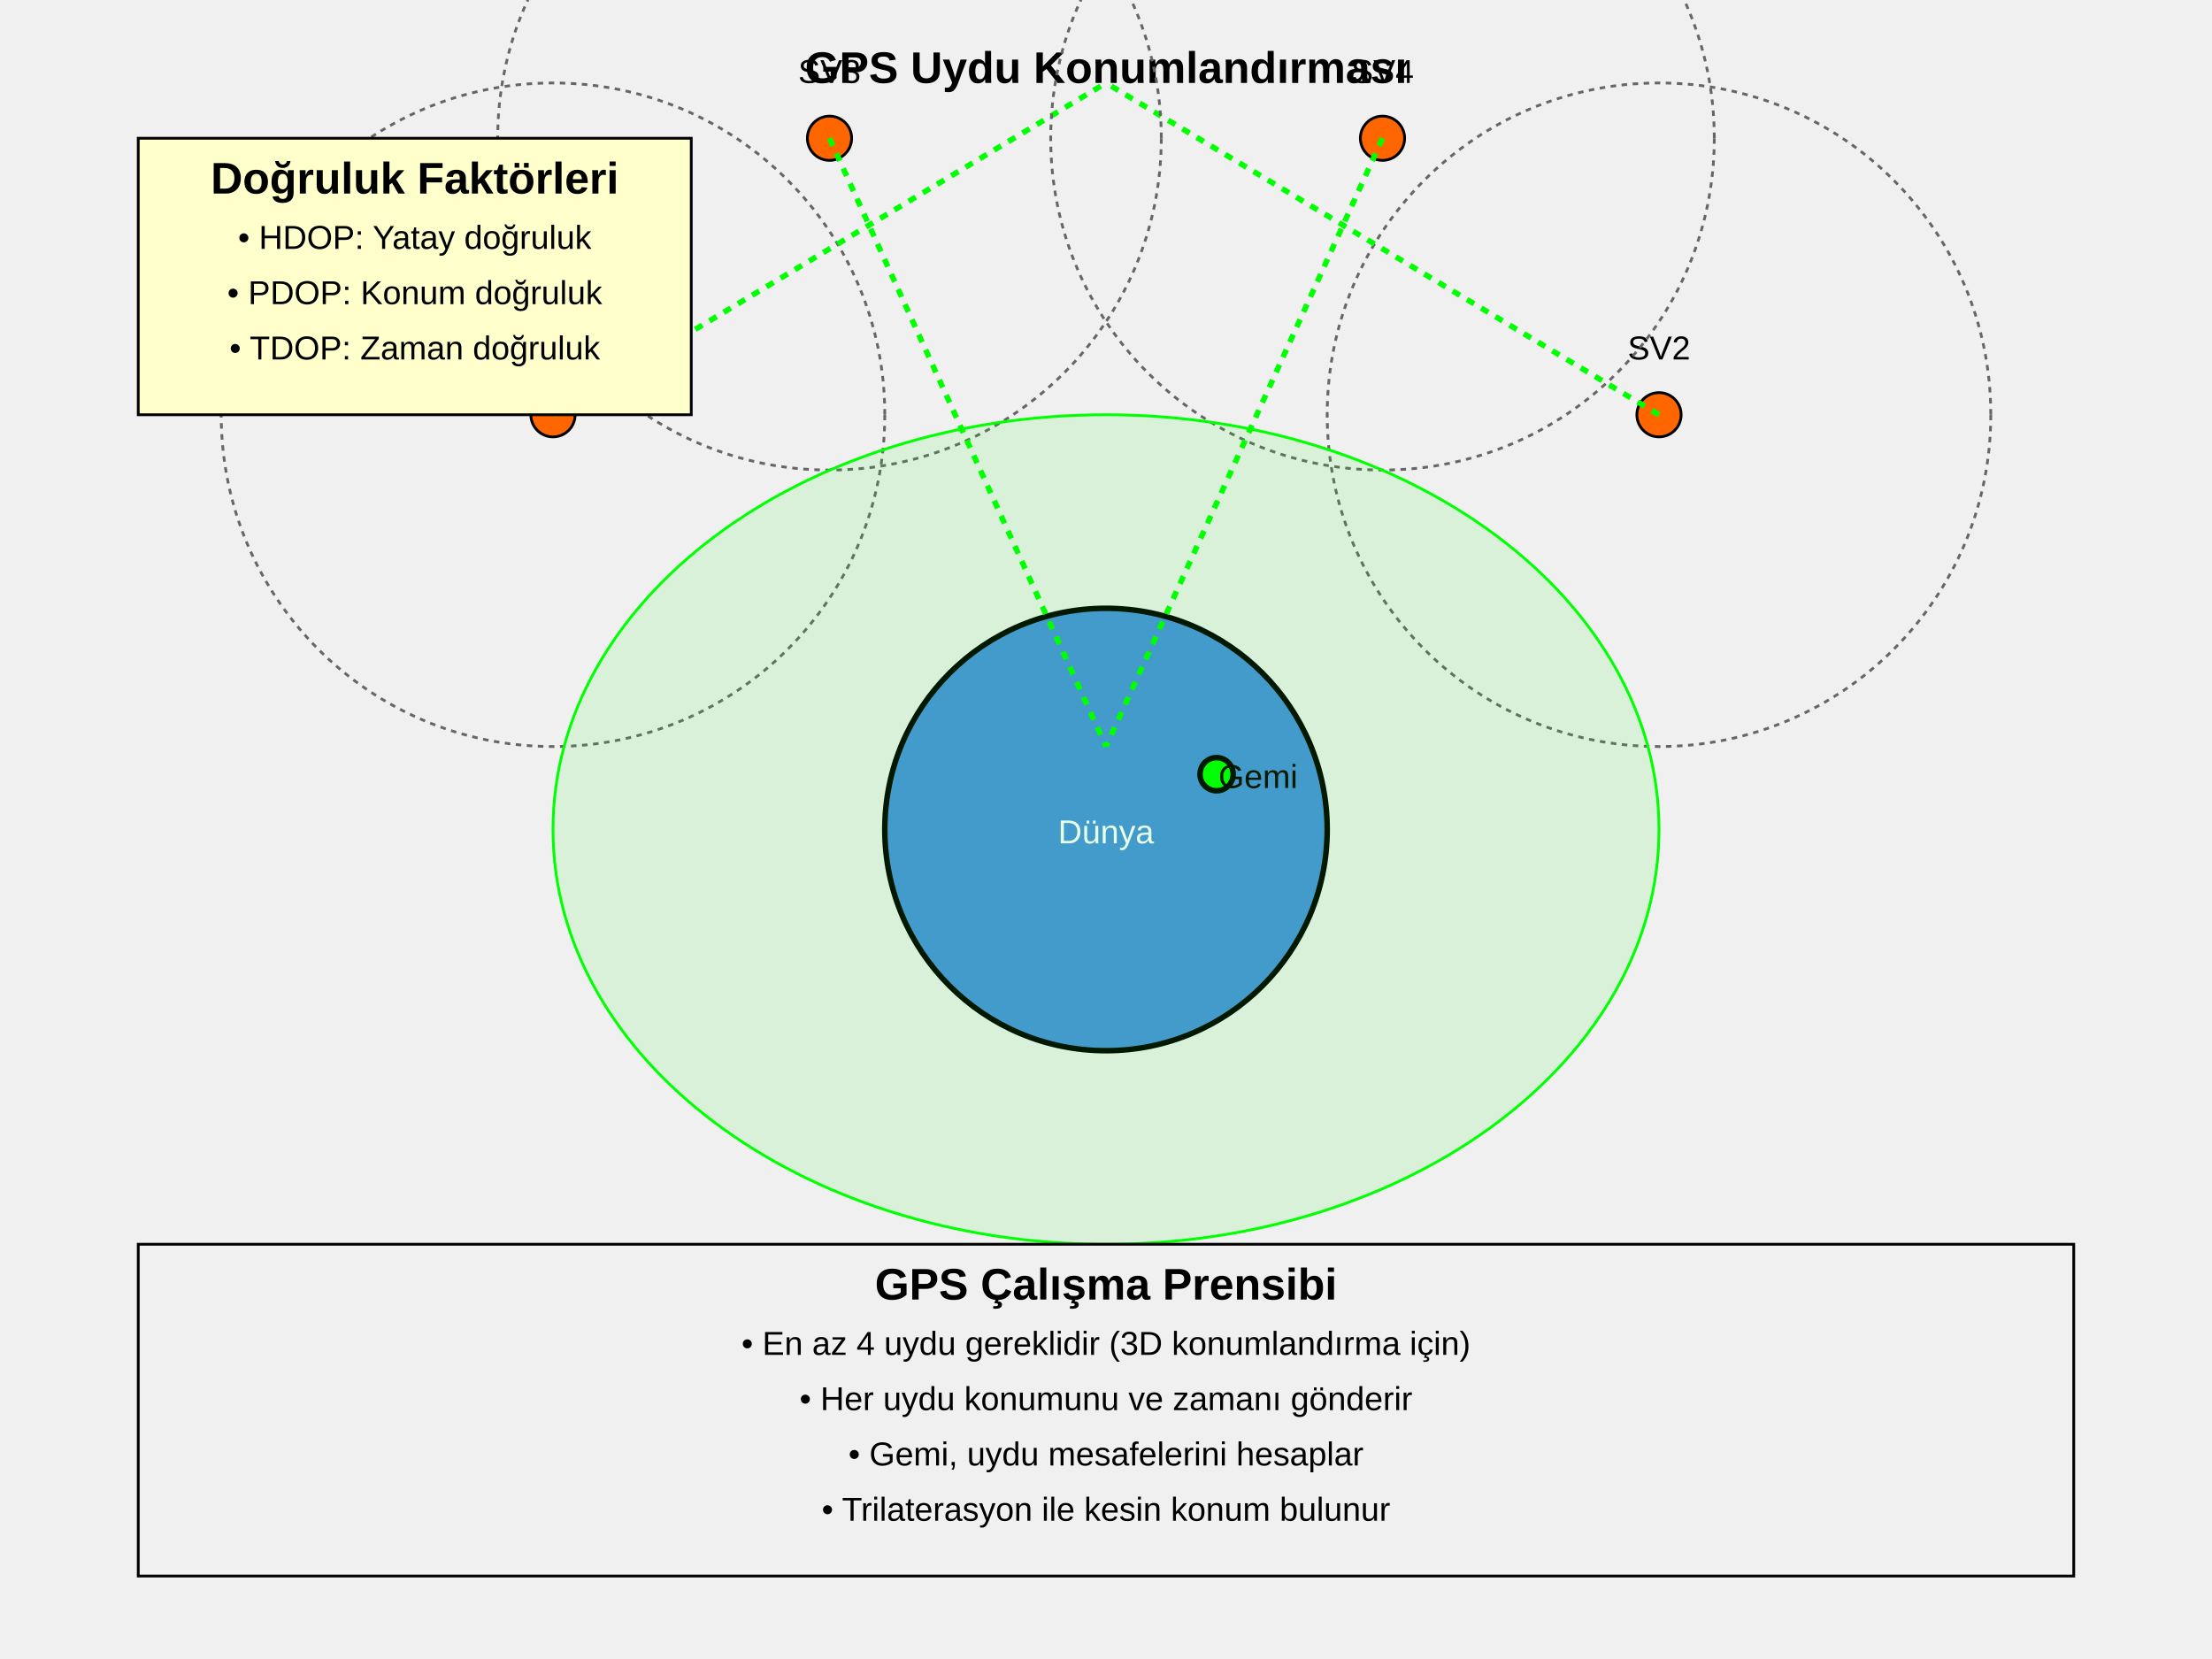
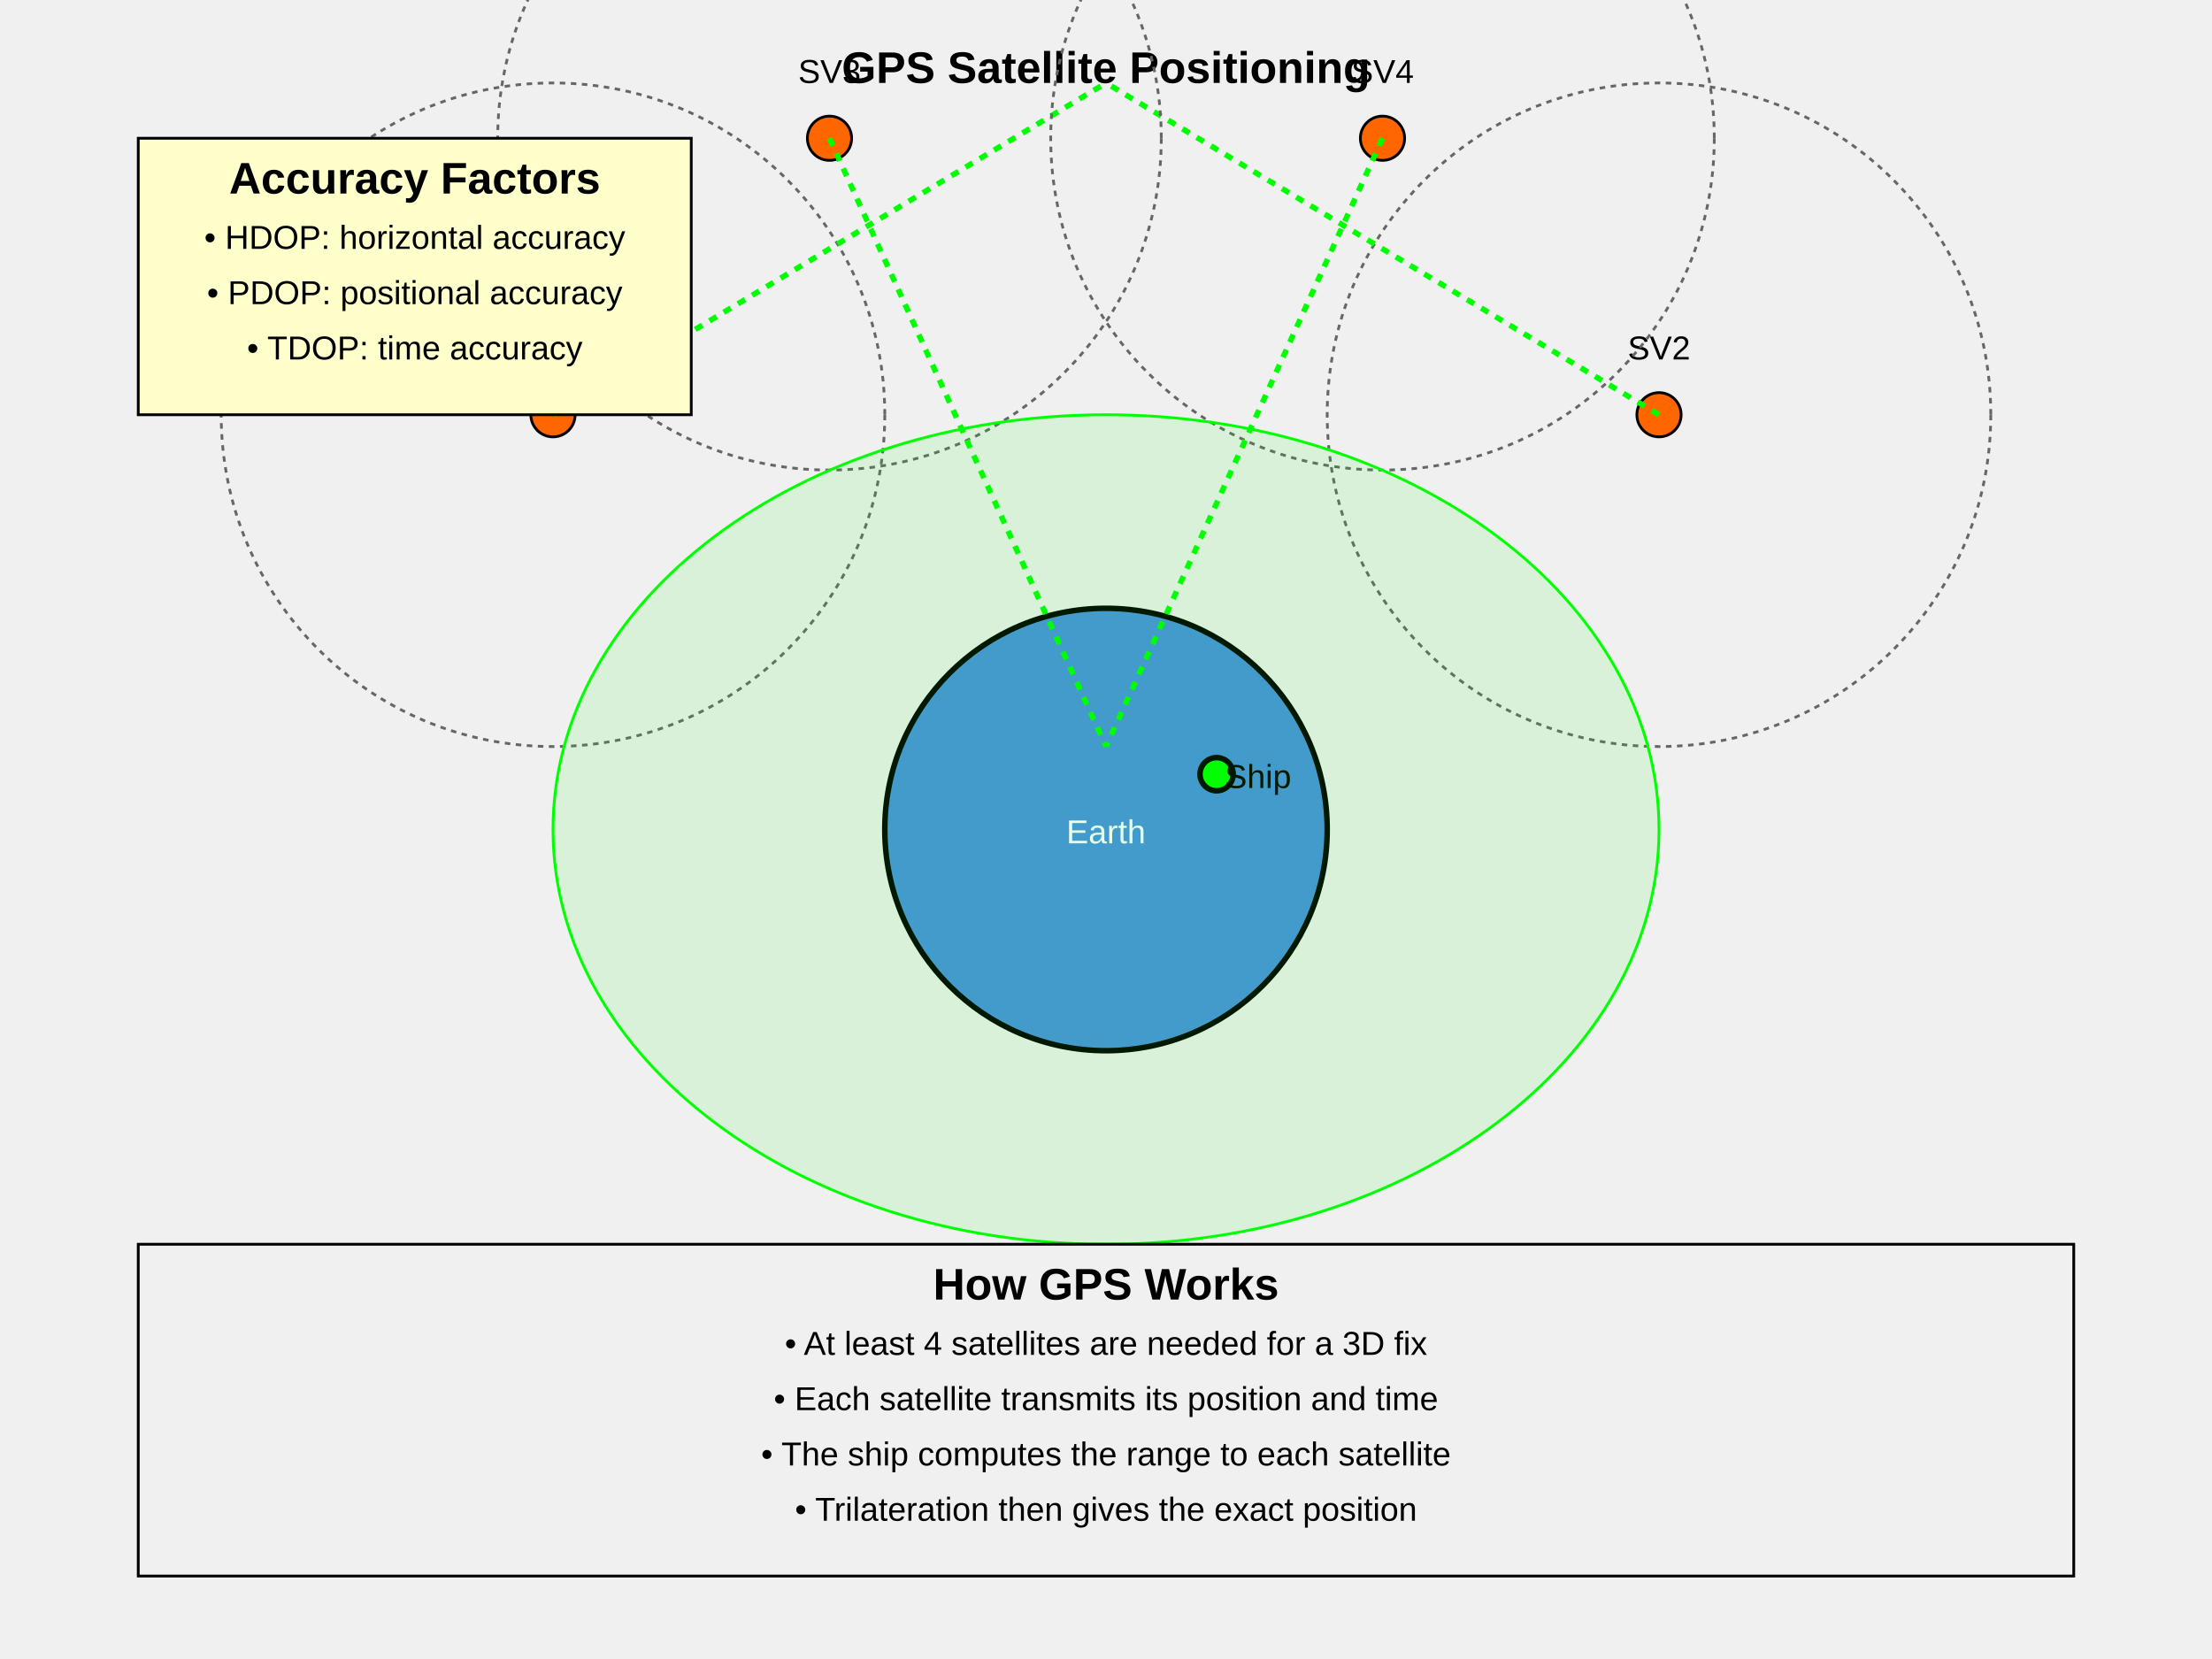
<svg xmlns="http://www.w3.org/2000/svg" viewBox="0 0 800 600">
  <defs>
    <style>
      .text { font-family: Arial, sans-serif; font-size: 12px; text-anchor: middle; }
      .title { font-size: 16px; font-weight: bold; }
      .earth { fill: #4a90e2; stroke: #000; stroke-width: 2; }
      .satellite { fill: #ff6600; stroke: #000; stroke-width: 1; }
      .signal { stroke: #00ff00; stroke-width: 2; fill: none; stroke-dasharray: 3,3; }
      .orbit { fill: none; stroke: #666; stroke-width: 1; stroke-dasharray: 2,2; }
      .ship { fill: #00ff00; stroke: #000; stroke-width: 2; }
      .coverage { fill: #00ff00; fill-opacity: 0.1; stroke: #00ff00; stroke-width: 1; }
    </style>
  </defs>
-   <text x="400" y="30" class="text title">GPS Uydu Konumlandırması</text>
+   <text x="400" y="30" class="text title">GPS Satellite Positioning</text>
  <g transform="translate(400, 300)">
    <circle cx="0" cy="0" r="80" class="earth" />
-     <text x="0" y="5" class="text" fill="white">Dünya</text>
+     <text x="0" y="5" class="text" fill="white">Earth</text>
    <circle cx="40" cy="-20" r="6" class="ship" />
-     <text x="55" y="-15" class="text">Gemi</text>
+     <text x="55" y="-15" class="text">Ship</text>
  </g>
  <g transform="translate(200, 150)">
    <circle cx="0" cy="0" r="8" class="satellite" />
    <text x="0" y="-20" class="text">SV1</text>
    <circle cx="0" cy="0" r="120" class="orbit" />
    <line x1="0" y1="0" x2="200" y2="-120" class="signal" />
  </g>
  <g transform="translate(600, 150)">
    <circle cx="0" cy="0" r="8" class="satellite" />
    <text x="0" y="-20" class="text">SV2</text>
    <circle cx="0" cy="0" r="120" class="orbit" />
    <line x1="0" y1="0" x2="-200" y2="-120" class="signal" />
  </g>
  <g transform="translate(300, 50)">
    <circle cx="0" cy="0" r="8" class="satellite" />
    <text x="0" y="-20" class="text">SV3</text>
    <circle cx="0" cy="0" r="120" class="orbit" />
    <line x1="0" y1="0" x2="100" y2="220" class="signal" />
  </g>
  <g transform="translate(500, 50)">
    <circle cx="0" cy="0" r="8" class="satellite" />
    <text x="0" y="-20" class="text">SV4</text>
    <circle cx="0" cy="0" r="120" class="orbit" />
    <line x1="0" y1="0" x2="-100" y2="220" class="signal" />
  </g>
  <ellipse cx="400" cy="300" rx="200" ry="150" class="coverage" />
  <rect x="50" y="450" width="700" height="120" fill="#f0f0f0" stroke="#000" stroke-width="1" />
-   <text x="400" y="470" class="text title">GPS Çalışma Prensibi</text>
-   <text x="400" y="490" class="text">• En az 4 uydu gereklidir (3D konumlandırma için)</text>
-   <text x="400" y="510" class="text">• Her uydu konumunu ve zamanı gönderir</text>
-   <text x="400" y="530" class="text">• Gemi, uydu mesafelerini hesaplar</text>
-   <text x="400" y="550" class="text">• Trilaterasyon ile kesin konum bulunur</text>
+   <text x="400" y="470" class="text title">How GPS Works</text>
+   <text x="400" y="490" class="text">• At least 4 satellites are needed for a 3D fix</text>
+   <text x="400" y="510" class="text">• Each satellite transmits its position and time</text>
+   <text x="400" y="530" class="text">• The ship computes the range to each satellite</text>
+   <text x="400" y="550" class="text">• Trilateration then gives the exact position</text>
  <rect x="50" y="50" width="200" height="100" fill="#ffffcc" stroke="#000" stroke-width="1" />
-   <text x="150" y="70" class="text title">Doğruluk Faktörleri</text>
-   <text x="150" y="90" class="text">• HDOP: Yatay doğruluk</text>
-   <text x="150" y="110" class="text">• PDOP: Konum doğruluk</text>
-   <text x="150" y="130" class="text">• TDOP: Zaman doğruluk</text>
+   <text x="150" y="70" class="text title">Accuracy Factors</text>
+   <text x="150" y="90" class="text">• HDOP: horizontal accuracy</text>
+   <text x="150" y="110" class="text">• PDOP: positional accuracy</text>
+   <text x="150" y="130" class="text">• TDOP: time accuracy</text>
</svg>
